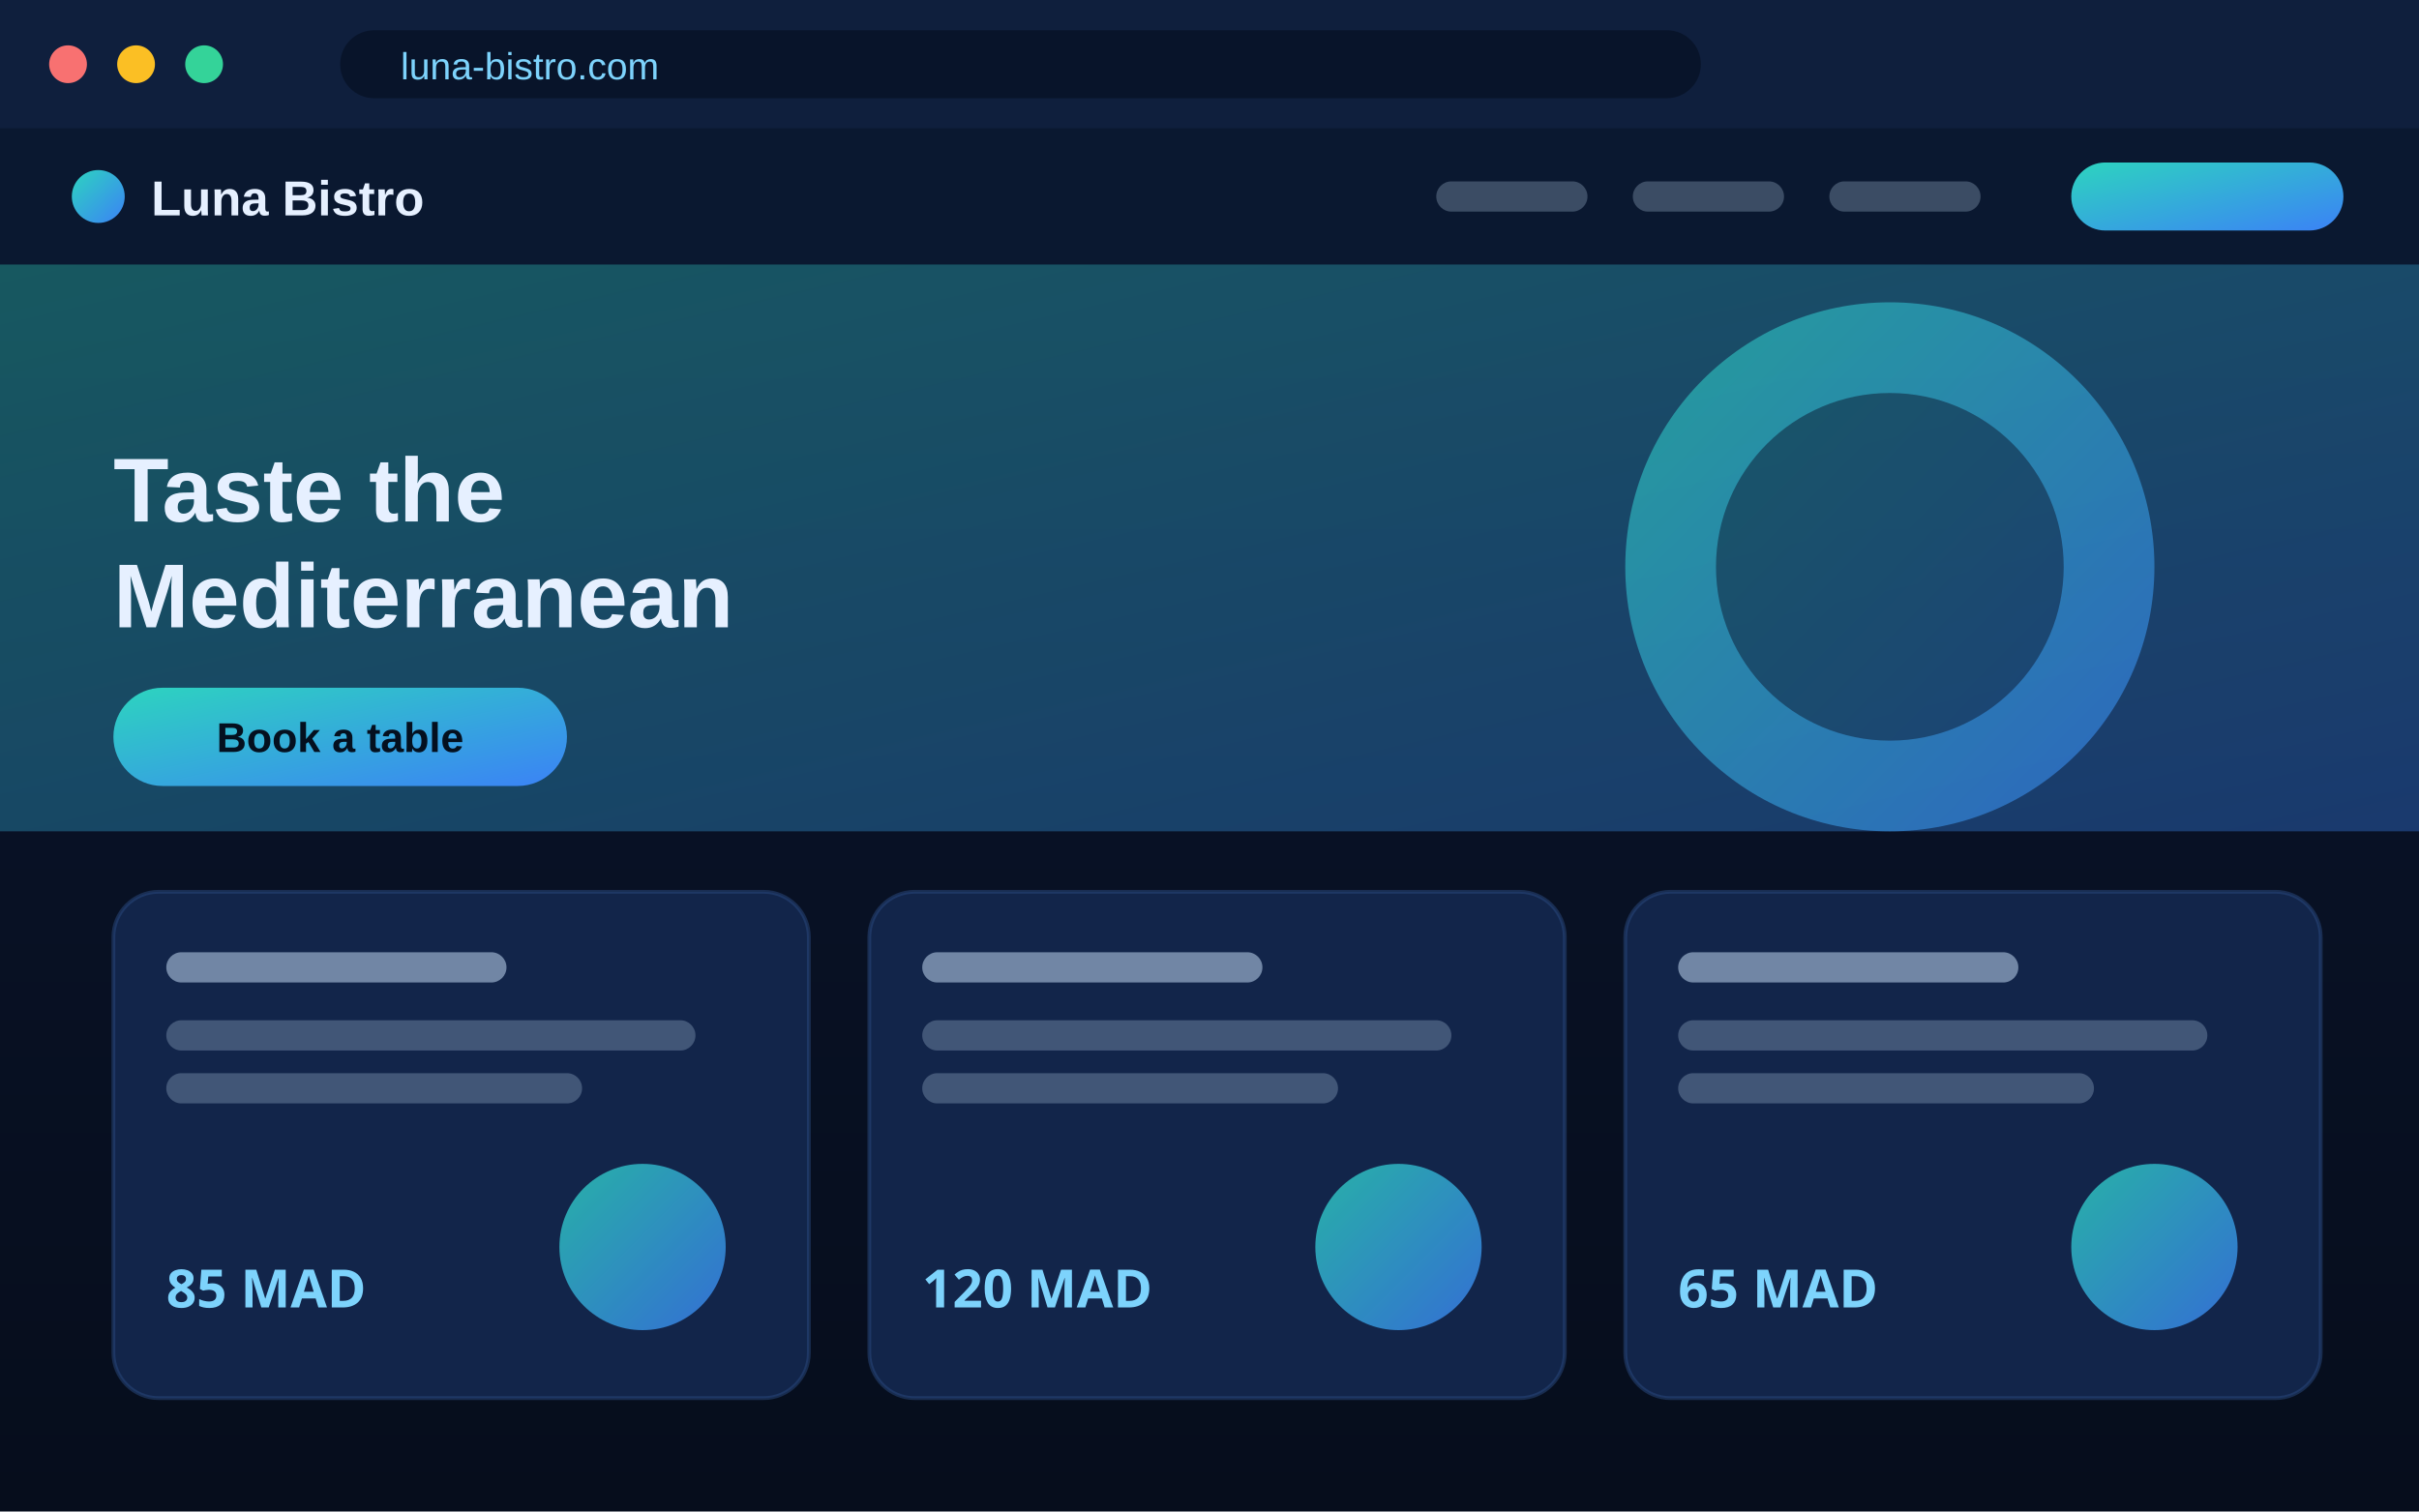
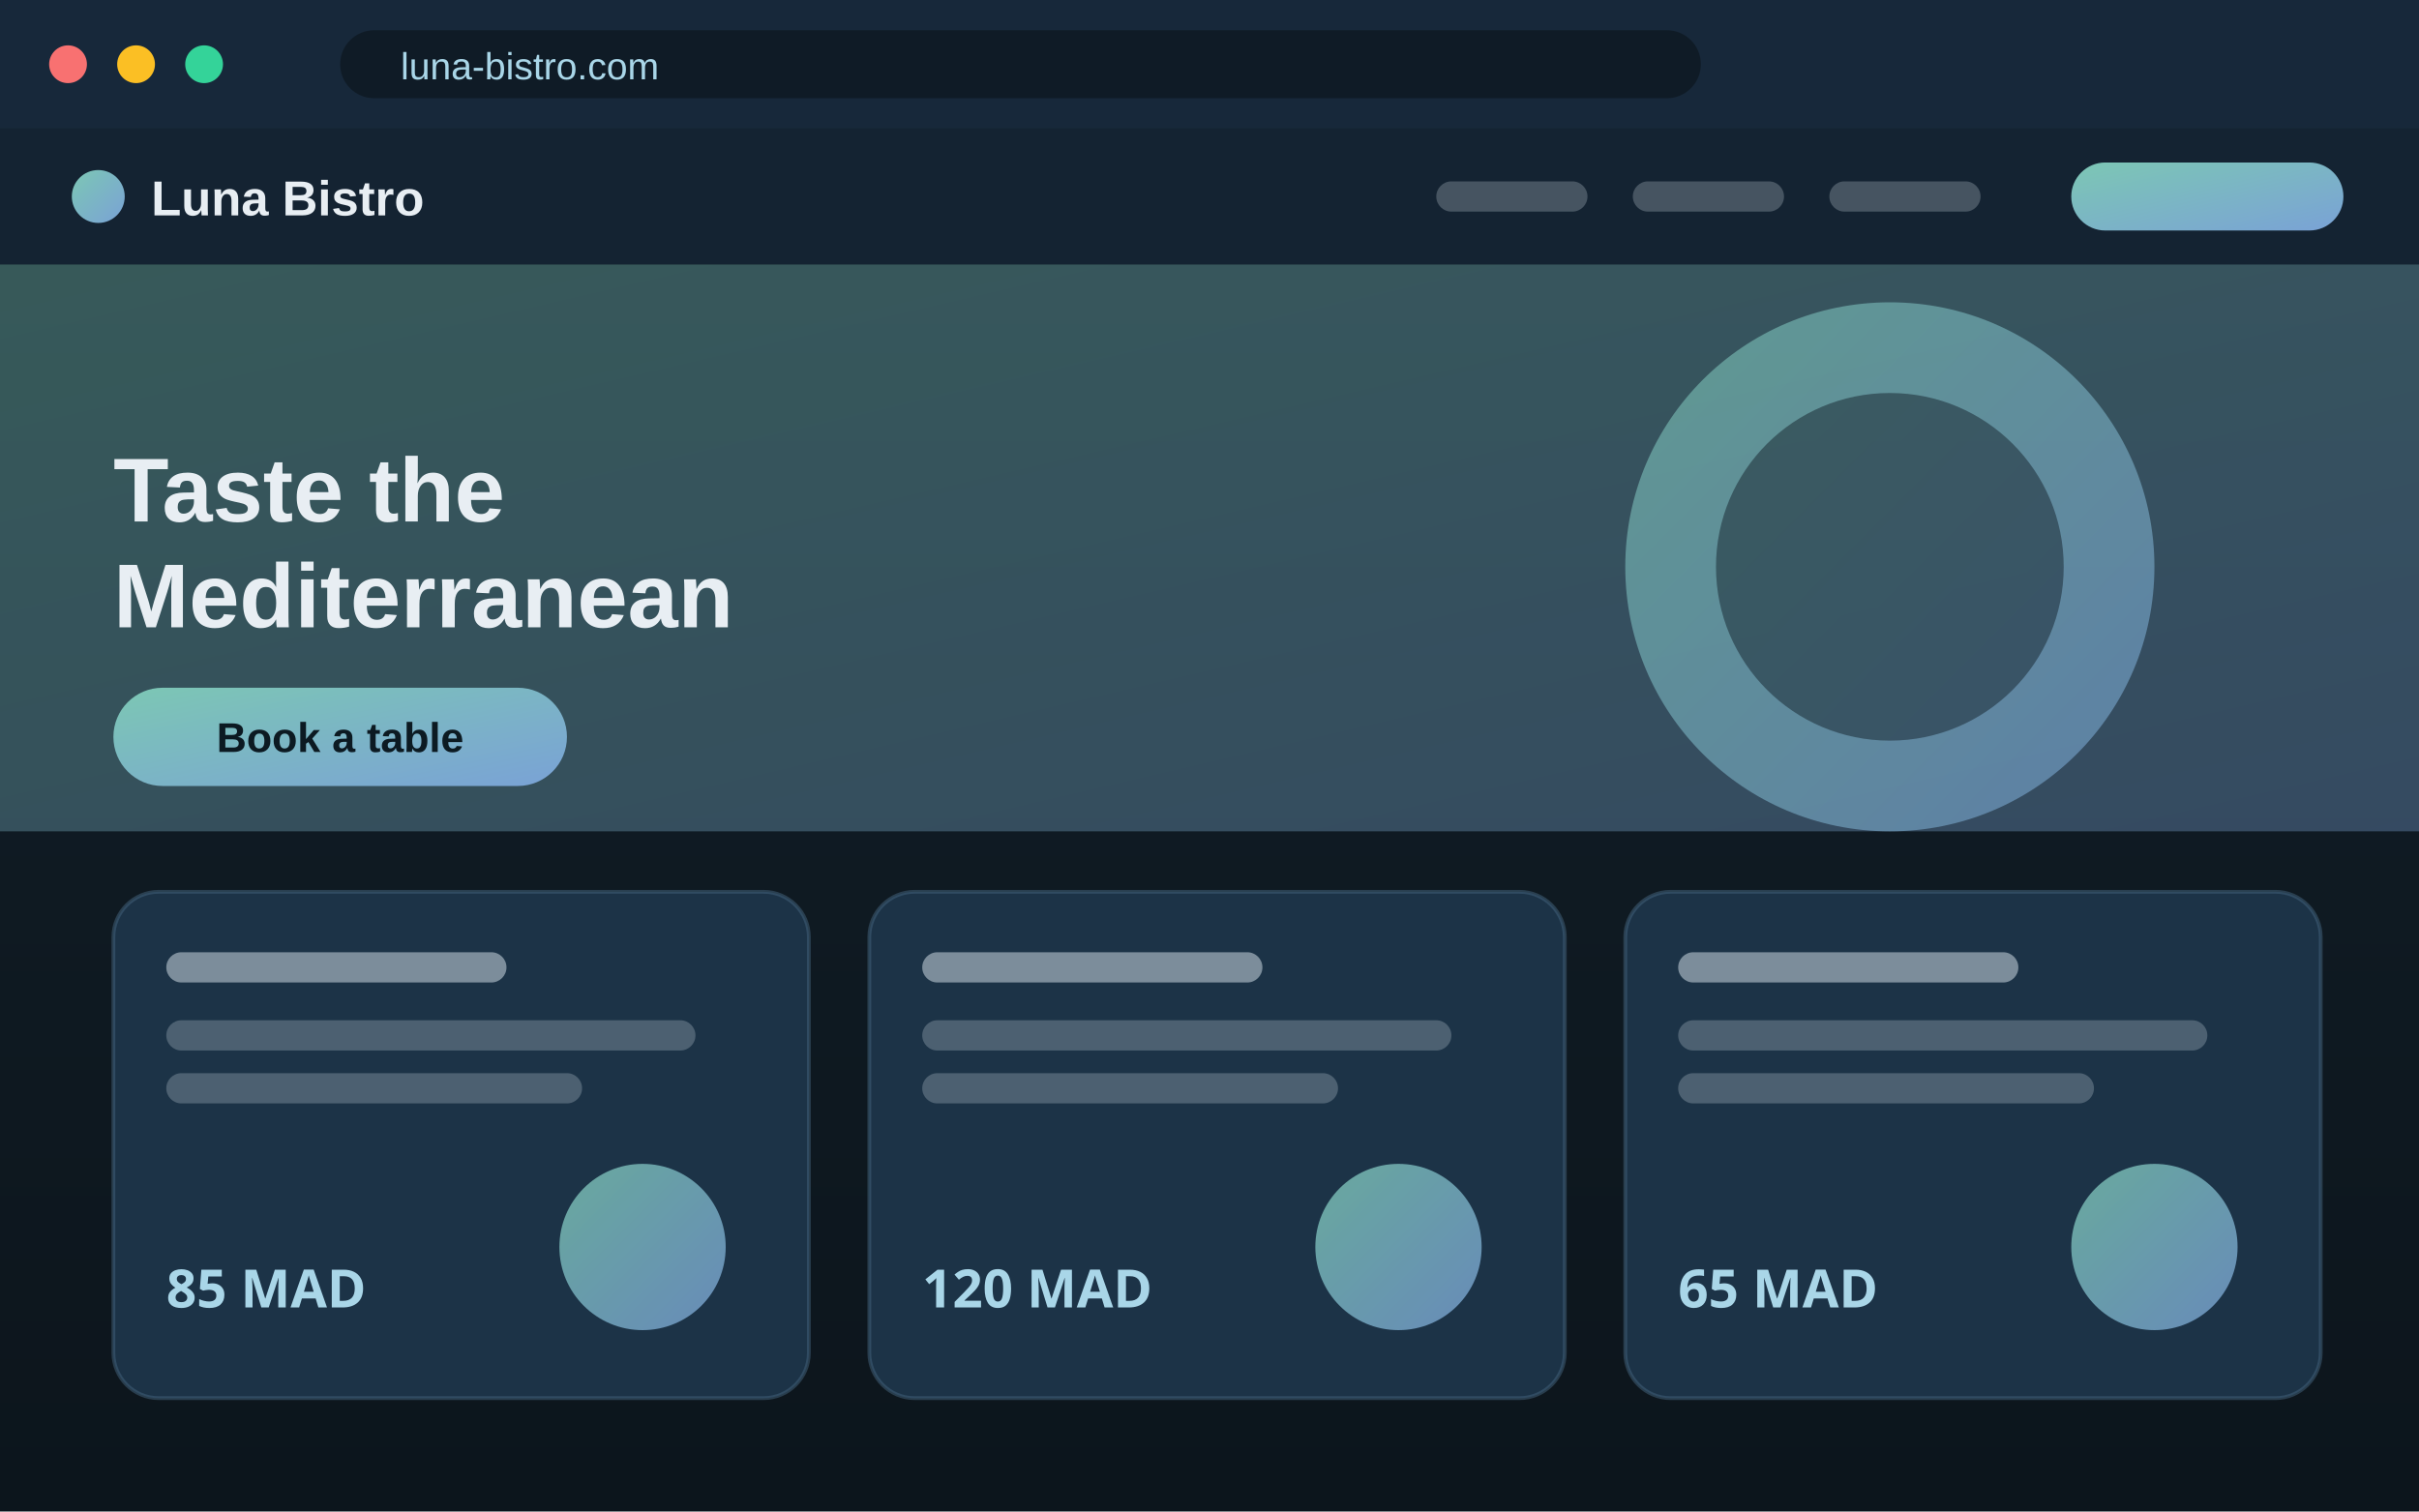
<svg xmlns="http://www.w3.org/2000/svg" viewBox="0 0 640 400" width="640" height="400">
  <defs>
    <linearGradient id="g" x1="0" y1="0" x2="1" y2="1">
-       <stop offset="0" stop-color="#2dd4bf" />
-       <stop offset="1" stop-color="#3b82f6" />
+       <stop offset="0" stop-color="#7cc7b4" />
+       <stop offset="1" stop-color="#7aa2d6" />
    </linearGradient>
    <linearGradient id="bg" x1="0" y1="0" x2="0" y2="1">
-       <stop offset="0" stop-color="#0b1730" />
-       <stop offset="1" stop-color="#060d1c" />
+       <stop offset="0" stop-color="#13212b" />
+       <stop offset="1" stop-color="#0c151c" />
    </linearGradient>
  </defs>
  <rect width="640" height="400" fill="url(#bg)" />
-   <rect x="0" y="0" width="640" height="34" fill="#0f1f3d" />
+   <rect x="0" y="0" width="640" height="34" fill="#17283a" />
  <circle cx="18" cy="17" r="5" fill="#f87171" />
  <circle cx="36" cy="17" r="5" fill="#fbbf24" />
  <circle cx="54" cy="17" r="5" fill="#34d399" />
-   <rect x="90" y="8" width="360" height="18" rx="9" fill="#08142a" />
-   <text x="106" y="21" font-family="Segoe UI,Arial" font-size="10" fill="#7dd3fc">luna-bistro.com</text>
-   <rect y="34" width="640" height="36" fill="#0a1830" />
+   <rect x="90" y="8" width="360" height="18" rx="9" fill="#0f1b26" />
+   <text x="106" y="21" font-family="Segoe UI,Arial" font-size="10" fill="#a9d6e8">luna-bistro.com</text>
+   <rect y="34" width="640" height="36" fill="#142332" />
  <circle cx="26" cy="52" r="7" fill="url(#g)" />
-   <text x="40" y="57" font-family="Segoe UI,Arial" font-weight="700" font-size="13" fill="#e6f0ff">Luna Bistro</text>
-   <rect x="380" y="48" width="40" height="8" rx="4" fill="#cfe8ff" opacity="0.25" />
-   <rect x="432" y="48" width="40" height="8" rx="4" fill="#cfe8ff" opacity="0.25" />
-   <rect x="484" y="48" width="40" height="8" rx="4" fill="#cfe8ff" opacity="0.25" />
+   <text x="40" y="57" font-family="Segoe UI,Arial" font-weight="700" font-size="13" fill="#e8eef3">Luna Bistro</text>
+   <rect x="380" y="48" width="40" height="8" rx="4" fill="#dbe8ef" opacity="0.25" />
+   <rect x="432" y="48" width="40" height="8" rx="4" fill="#dbe8ef" opacity="0.25" />
+   <rect x="484" y="48" width="40" height="8" rx="4" fill="#dbe8ef" opacity="0.25" />
  <rect x="548" y="43" width="72" height="18" rx="9" fill="url(#g)" />
  <rect y="70" width="640" height="150" fill="url(#g)" opacity=".35" />
  <circle cx="500" cy="150" r="70" fill="url(#g)" opacity=".6" />
-   <circle cx="500" cy="150" r="46" fill="#0b1730" opacity=".5" />
-   <text x="30" y="138" font-family="Segoe UI,Arial" font-weight="700" font-size="24" fill="#e6f0ff">Taste the</text>
-   <text x="30" y="166" font-family="Segoe UI,Arial" font-weight="700" font-size="24" fill="#e6f0ff">Mediterranean</text>
+   <circle cx="500" cy="150" r="46" fill="#13212b" opacity=".5" />
+   <text x="30" y="138" font-family="Segoe UI,Arial" font-weight="700" font-size="24" fill="#e8eef3">Taste the</text>
+   <text x="30" y="166" font-family="Segoe UI,Arial" font-weight="700" font-size="24" fill="#e8eef3">Mediterranean</text>
  <rect x="30" y="182" width="120" height="26" rx="13" fill="url(#g)" />
-   <text x="90" y="199" text-anchor="middle" font-family="Segoe UI,Arial" font-weight="700" font-size="11" fill="#04101f">Book a table</text>
-   <rect x="30" y="236" width="184" height="134" rx="12" fill="#12254a" stroke="#2a4a80" stroke-opacity=".5" />
-   <rect x="44" y="252" width="90" height="8" rx="4" fill="#cfe8ff" opacity="0.5" />
-   <rect x="44" y="270" width="140" height="8" rx="4" fill="#cfe8ff" opacity="0.25" />
-   <rect x="44" y="284" width="110" height="8" rx="4" fill="#cfe8ff" opacity="0.25" />
+   <text x="90" y="199" text-anchor="middle" font-family="Segoe UI,Arial" font-weight="700" font-size="11" fill="#0c1a22">Book a table</text>
+   <rect x="30" y="236" width="184" height="134" rx="12" fill="#1c3347" stroke="#44647f" stroke-opacity=".5" />
+   <rect x="44" y="252" width="90" height="8" rx="4" fill="#dbe8ef" opacity="0.5" />
+   <rect x="44" y="270" width="140" height="8" rx="4" fill="#dbe8ef" opacity="0.25" />
+   <rect x="44" y="284" width="110" height="8" rx="4" fill="#dbe8ef" opacity="0.25" />
  <circle cx="170" cy="330" r="22" fill="url(#g)" opacity=".8" />
-   <text x="44" y="346" font-family="Segoe UI" font-weight="700" font-size="14" fill="#7dd3fc">85 MAD</text>
-   <rect x="230" y="236" width="184" height="134" rx="12" fill="#12254a" stroke="#2a4a80" stroke-opacity=".5" />
-   <rect x="244" y="252" width="90" height="8" rx="4" fill="#cfe8ff" opacity="0.5" />
-   <rect x="244" y="270" width="140" height="8" rx="4" fill="#cfe8ff" opacity="0.25" />
-   <rect x="244" y="284" width="110" height="8" rx="4" fill="#cfe8ff" opacity="0.25" />
+   <text x="44" y="346" font-family="Segoe UI" font-weight="700" font-size="14" fill="#a9d6e8">85 MAD</text>
+   <rect x="230" y="236" width="184" height="134" rx="12" fill="#1c3347" stroke="#44647f" stroke-opacity=".5" />
+   <rect x="244" y="252" width="90" height="8" rx="4" fill="#dbe8ef" opacity="0.5" />
+   <rect x="244" y="270" width="140" height="8" rx="4" fill="#dbe8ef" opacity="0.25" />
+   <rect x="244" y="284" width="110" height="8" rx="4" fill="#dbe8ef" opacity="0.25" />
  <circle cx="370" cy="330" r="22" fill="url(#g)" opacity=".8" />
-   <text x="244" y="346" font-family="Segoe UI" font-weight="700" font-size="14" fill="#7dd3fc">120 MAD</text>
-   <rect x="430" y="236" width="184" height="134" rx="12" fill="#12254a" stroke="#2a4a80" stroke-opacity=".5" />
-   <rect x="444" y="252" width="90" height="8" rx="4" fill="#cfe8ff" opacity="0.5" />
-   <rect x="444" y="270" width="140" height="8" rx="4" fill="#cfe8ff" opacity="0.25" />
-   <rect x="444" y="284" width="110" height="8" rx="4" fill="#cfe8ff" opacity="0.25" />
+   <text x="244" y="346" font-family="Segoe UI" font-weight="700" font-size="14" fill="#a9d6e8">120 MAD</text>
+   <rect x="430" y="236" width="184" height="134" rx="12" fill="#1c3347" stroke="#44647f" stroke-opacity=".5" />
+   <rect x="444" y="252" width="90" height="8" rx="4" fill="#dbe8ef" opacity="0.5" />
+   <rect x="444" y="270" width="140" height="8" rx="4" fill="#dbe8ef" opacity="0.25" />
+   <rect x="444" y="284" width="110" height="8" rx="4" fill="#dbe8ef" opacity="0.25" />
  <circle cx="570" cy="330" r="22" fill="url(#g)" opacity=".8" />
-   <text x="444" y="346" font-family="Segoe UI" font-weight="700" font-size="14" fill="#7dd3fc">65 MAD</text>
+   <text x="444" y="346" font-family="Segoe UI" font-weight="700" font-size="14" fill="#a9d6e8">65 MAD</text>
</svg>
